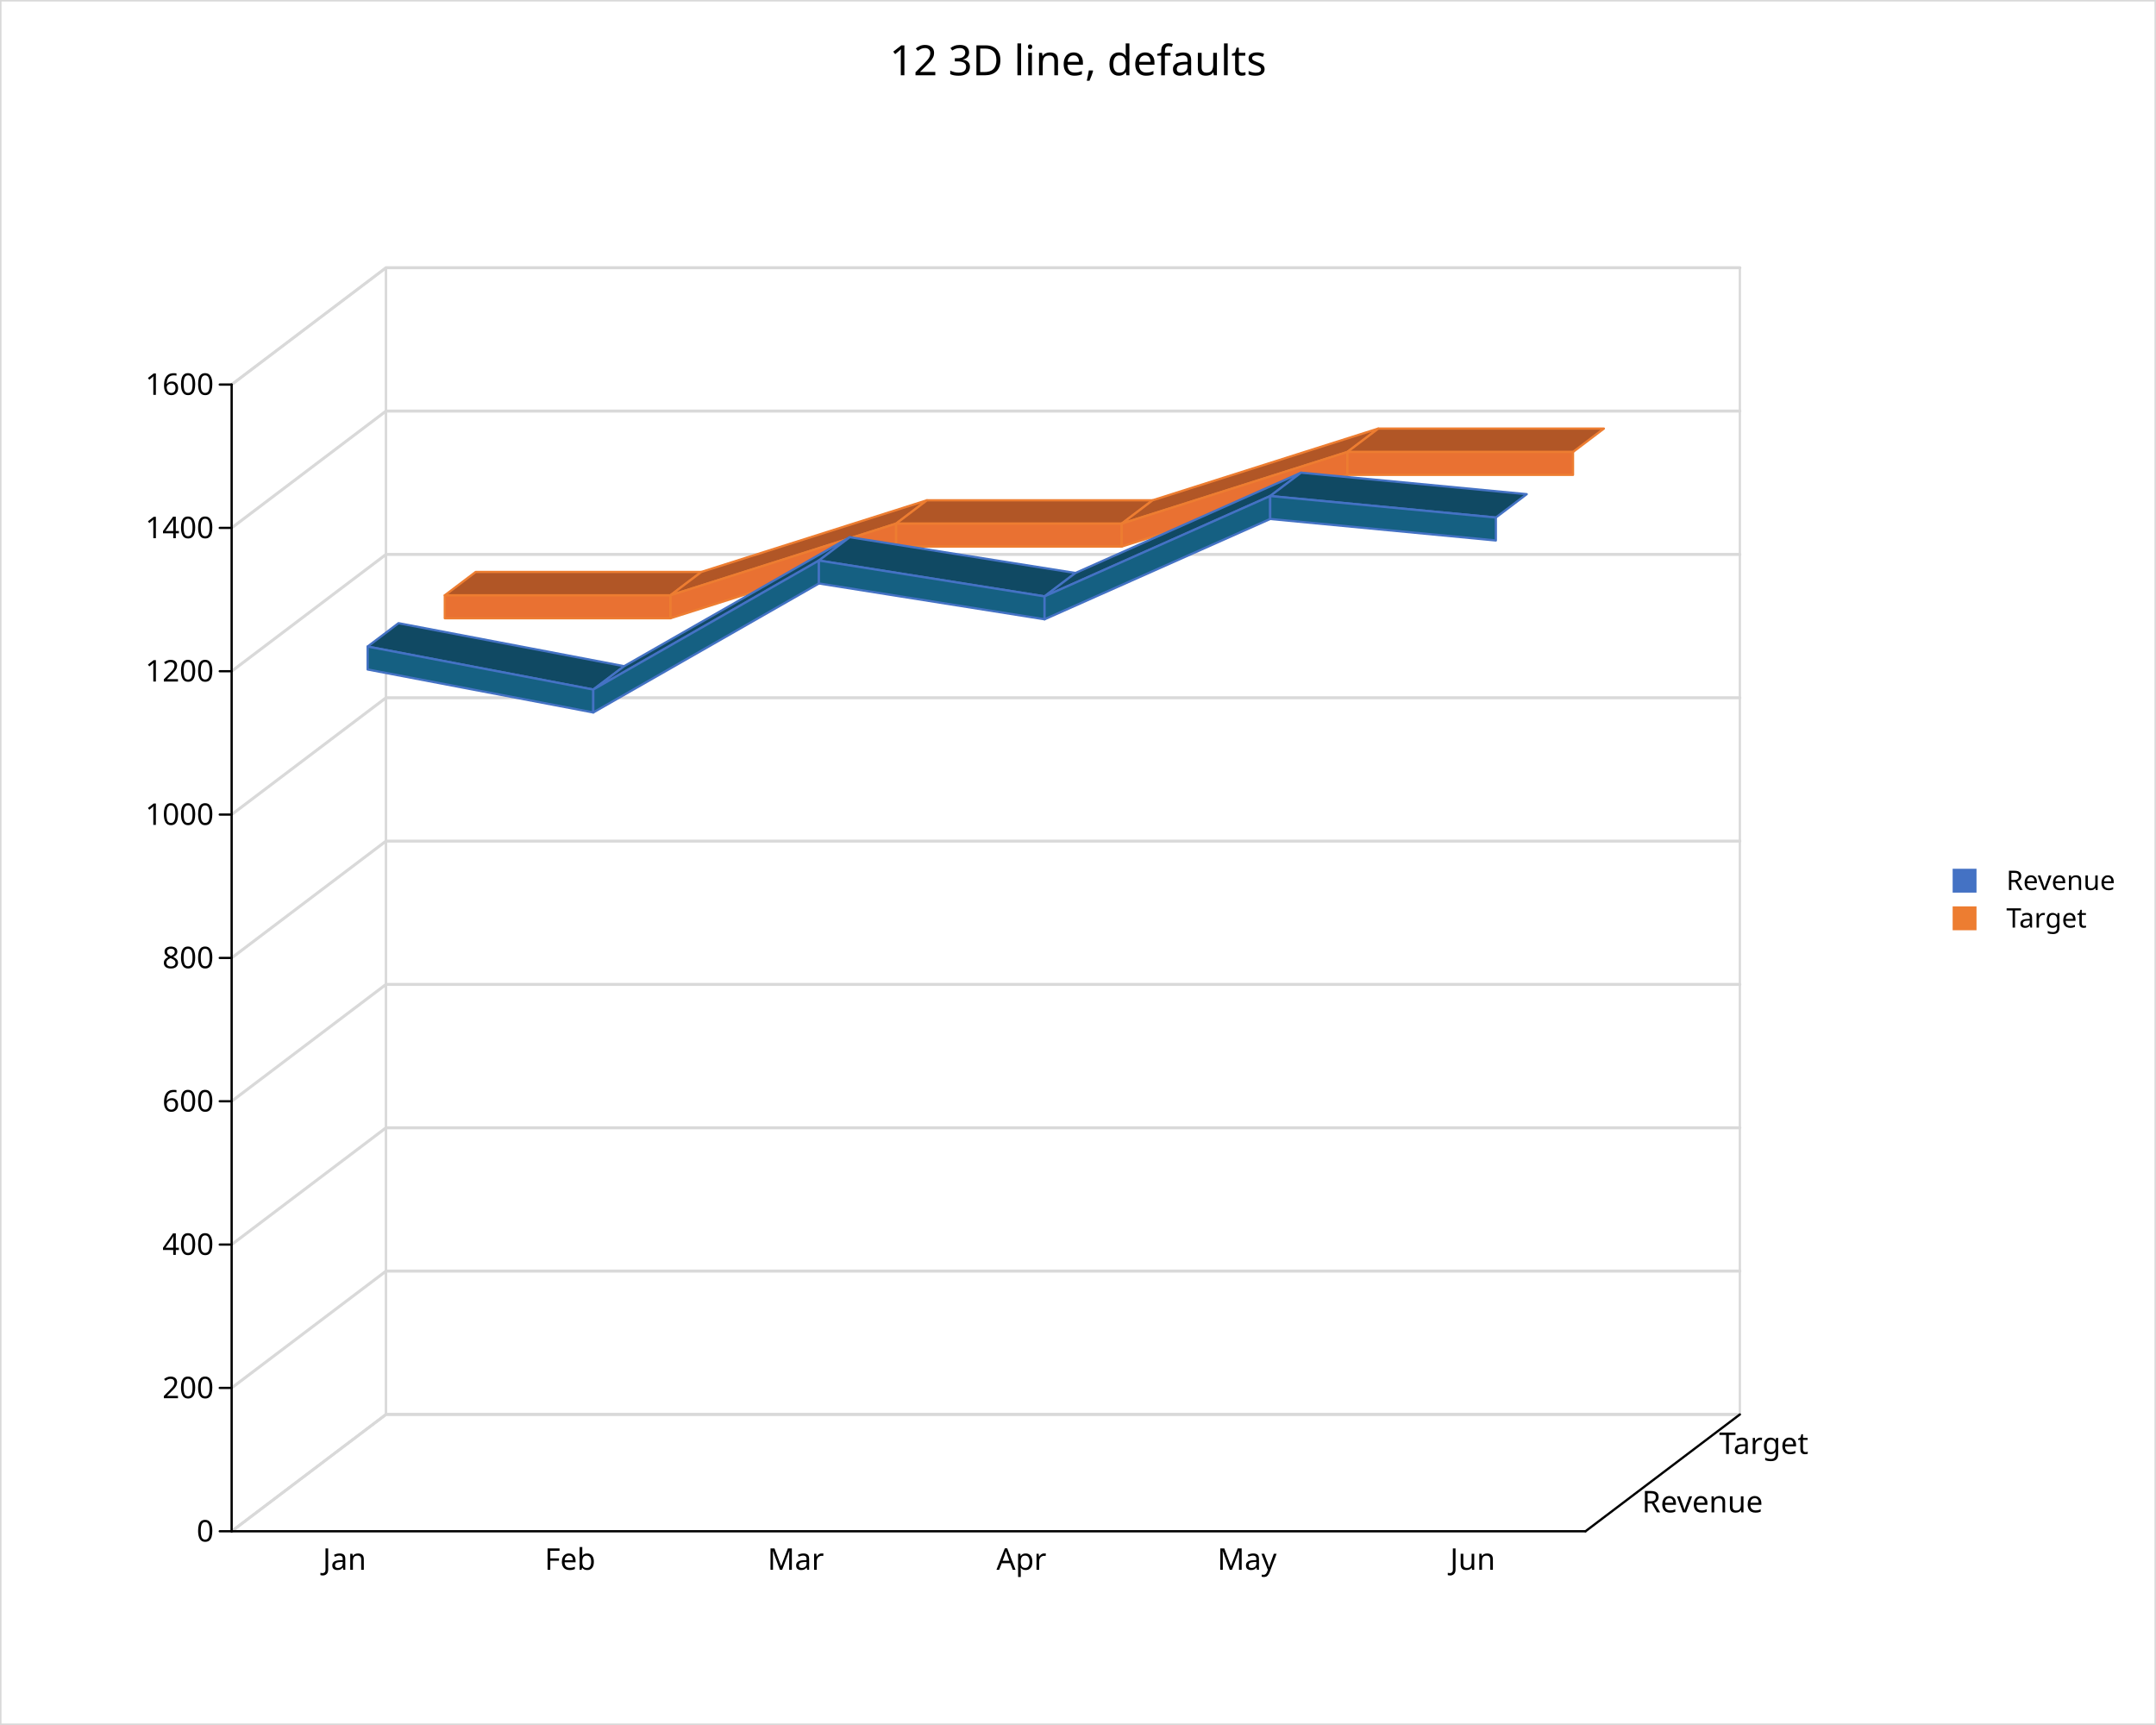
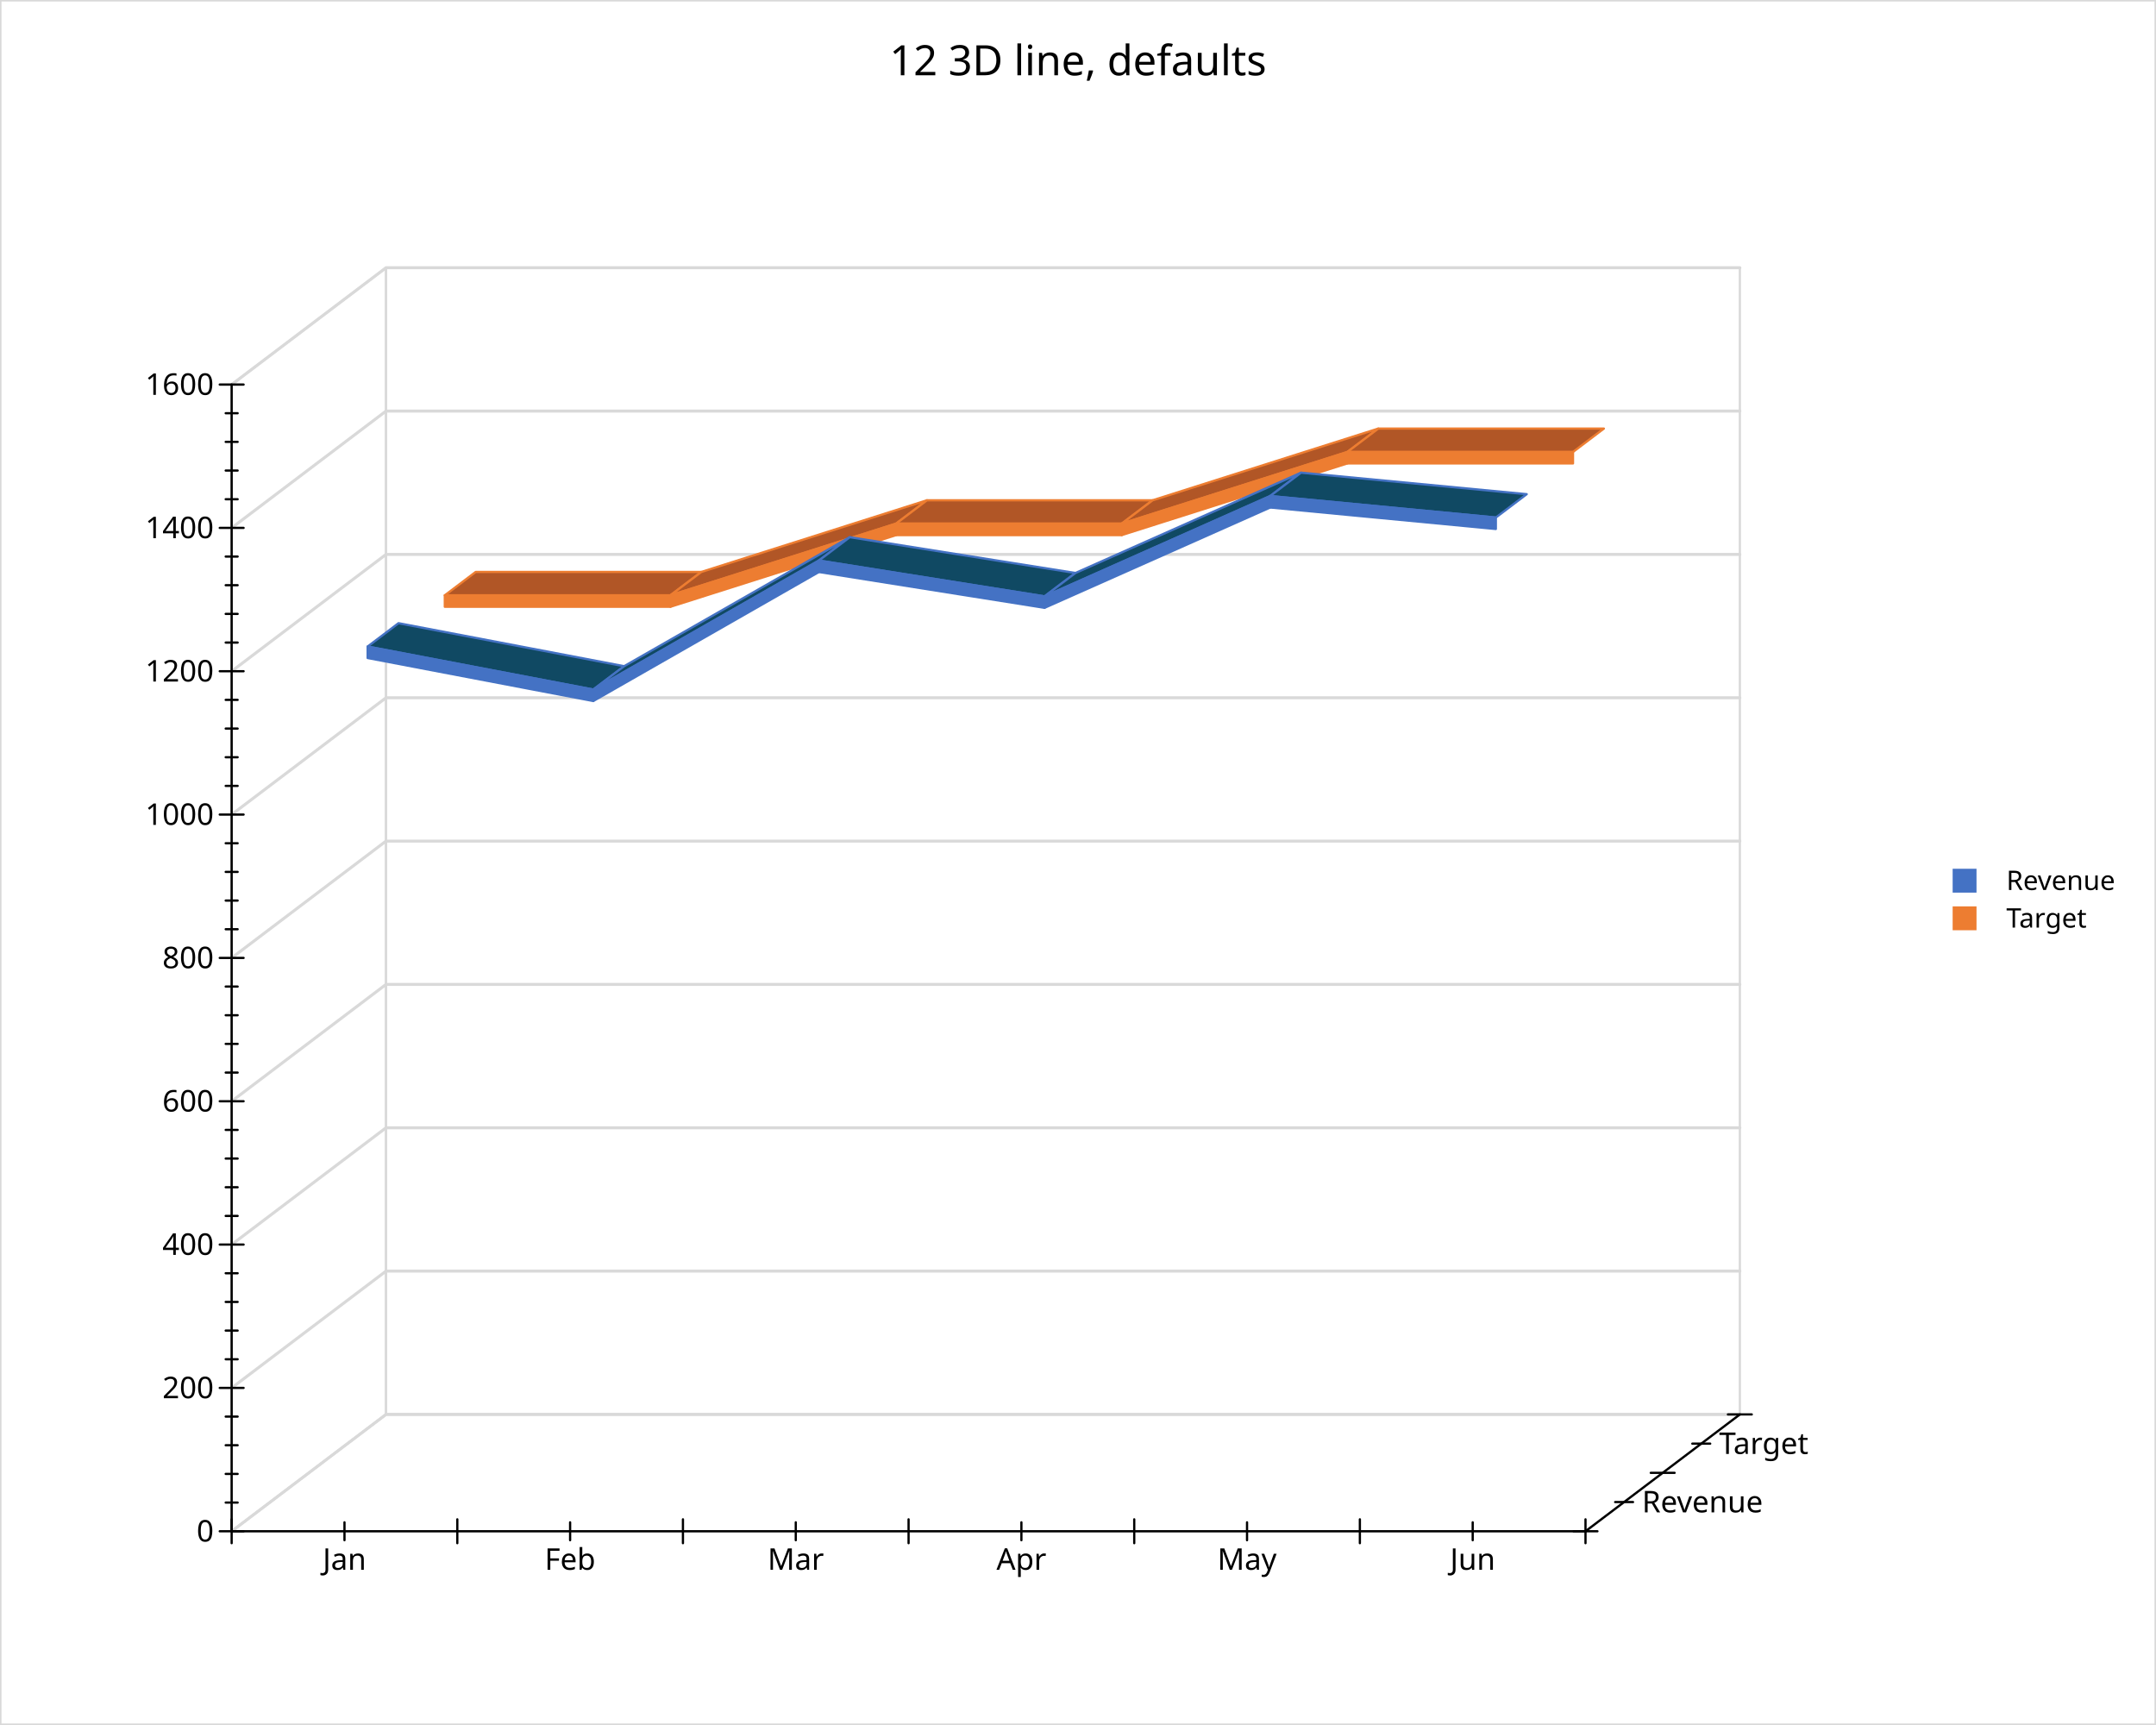
<svg xmlns="http://www.w3.org/2000/svg" class="svglite" data-engine-version="2.0" width="720.00pt" height="576.00pt" viewBox="0 0 720.00 576.00">
  <defs>
    <style type="text/css">
    .svglite line, .svglite polyline, .svglite polygon, .svglite path, .svglite rect, .svglite circle {
      fill: none;
      stroke: #000000;
      stroke-linecap: round;
      stroke-linejoin: round;
      stroke-miterlimit: 10.00;
    }
  </style>
  </defs>
  <rect width="100%" height="100%" style="stroke: none; fill: #FFFFFF;" />
  <defs>
    <clipPath id="cpMC4wMHw3MjAuMDB8MC4wMHw1NzYuMDA=">
      <rect x="0.00" y="0.00" width="720.00" height="576.00" />
    </clipPath>
  </defs>
  <g clip-path="url(#cpMC4wMHw3MjAuMDB8MC4wMHw1NzYuMDA=)">
    <rect x="0.00" y="0.00" width="720.00" height="576.00" style="stroke-width: 1.00; stroke: #D9D9D9; fill: #FFFFFF;" />
    <text x="360.00" y="25.14" text-anchor="middle" style="font-size: 14.00px; font-family: sans;" textLength="119.86px" lengthAdjust="spacingAndGlyphs">12 3D line, defaults</text>
    <polygon points="128.91,472.30 581.03,472.30 581.03,89.40 128.91,89.40 " style="stroke-width: 0.75; stroke: #D9D9D9; fill: none;" />
    <polygon points="77.36,511.31 128.91,472.30 128.91,89.40 77.36,128.41 " style="stroke-width: 0.75; stroke: #D9D9D9; fill: none;" />
    <polygon points="77.36,511.31 529.48,511.31 581.03,472.30 128.91,472.30 " style="stroke-width: 0.75; stroke: #D9D9D9; fill: none;" />
    <polyline points="77.36,511.31 128.91,472.30 581.03,472.30 " style="stroke-width: 1.00; stroke: #D9D9D9;" />
    <polyline points="77.36,463.44 128.91,424.44 581.03,424.44 " style="stroke-width: 1.00; stroke: #D9D9D9;" />
    <polyline points="77.36,415.58 128.91,376.58 581.03,376.58 " style="stroke-width: 1.00; stroke: #D9D9D9;" />
    <polyline points="77.36,367.72 128.91,328.71 581.03,328.71 " style="stroke-width: 1.00; stroke: #D9D9D9;" />
    <polyline points="77.36,319.86 128.91,280.85 581.03,280.85 " style="stroke-width: 1.00; stroke: #D9D9D9;" />
    <polyline points="77.36,271.99 128.91,232.99 581.03,232.99 " style="stroke-width: 1.00; stroke: #D9D9D9;" />
    <polyline points="77.36,224.13 128.91,185.13 581.03,185.13 " style="stroke-width: 1.00; stroke: #D9D9D9;" />
    <polyline points="77.36,176.27 128.91,137.26 581.03,137.26 " style="stroke-width: 1.00; stroke: #D9D9D9;" />
    <polyline points="77.36,128.41 128.91,89.40 581.03,89.40 " style="stroke-width: 1.00; stroke: #D9D9D9;" />
    <polyline points="77.36,511.31 77.36,128.41 " style="stroke-width: 0.75;" />
    <polyline points="77.36,511.31 529.48,511.31 " style="stroke-width: 0.75;" />
-     <polyline points="77.36,511.31 73.38,511.31 " style="stroke-width: 0.75;" />
+     <polyline points="73.38,511.31 81.35,511.31 " style="stroke-width: 0.75;" />
+     <polyline points="73.38,463.44 81.35,463.44 " style="stroke-width: 0.75;" />
+     <polyline points="73.38,415.58 81.35,415.58 " style="stroke-width: 0.75;" />
+     <polyline points="73.38,367.72 81.35,367.72 " style="stroke-width: 0.75;" />
+     <polyline points="73.38,319.86 81.35,319.86 " style="stroke-width: 0.75;" />
+     <polyline points="73.38,271.99 81.35,271.99 " style="stroke-width: 0.75;" />
+     <polyline points="73.38,224.13 81.35,224.13 " style="stroke-width: 0.75;" />
+     <polyline points="73.38,176.27 81.35,176.27 " style="stroke-width: 0.75;" />
+     <polyline points="73.38,128.41 81.35,128.41 " style="stroke-width: 0.75;" />
+     <polyline points="75.37,501.73 79.36,501.73 " style="stroke-width: 0.75;" />
+     <polyline points="75.37,492.16 79.36,492.16 " style="stroke-width: 0.75;" />
+     <polyline points="75.37,482.59 79.36,482.59 " style="stroke-width: 0.75;" />
+     <polyline points="75.37,473.02 79.36,473.02 " style="stroke-width: 0.75;" />
+     <polyline points="75.37,453.87 79.36,453.87 " style="stroke-width: 0.75;" />
+     <polyline points="75.37,444.30 79.36,444.30 " style="stroke-width: 0.75;" />
+     <polyline points="75.37,434.73 79.36,434.73 " style="stroke-width: 0.75;" />
+     <polyline points="75.37,425.15 79.36,425.15 " style="stroke-width: 0.75;" />
+     <polyline points="75.37,406.01 79.36,406.01 " style="stroke-width: 0.75;" />
+     <polyline points="75.37,396.44 79.36,396.44 " style="stroke-width: 0.75;" />
+     <polyline points="75.37,386.86 79.36,386.86 " style="stroke-width: 0.75;" />
+     <polyline points="75.37,377.29 79.36,377.29 " style="stroke-width: 0.75;" />
+     <polyline points="75.37,358.15 79.36,358.15 " style="stroke-width: 0.75;" />
+     <polyline points="75.37,348.57 79.36,348.57 " style="stroke-width: 0.75;" />
+     <polyline points="75.37,339.00 79.36,339.00 " style="stroke-width: 0.75;" />
+     <polyline points="75.37,329.43 79.36,329.43 " style="stroke-width: 0.75;" />
+     <polyline points="75.37,310.28 79.36,310.28 " style="stroke-width: 0.75;" />
+     <polyline points="75.37,300.71 79.36,300.71 " style="stroke-width: 0.75;" />
+     <polyline points="75.37,291.14 79.36,291.14 " style="stroke-width: 0.75;" />
+     <polyline points="75.37,281.57 79.36,281.57 " style="stroke-width: 0.75;" />
+     <polyline points="75.37,262.42 79.36,262.42 " style="stroke-width: 0.75;" />
+     <polyline points="75.37,252.85 79.36,252.85 " style="stroke-width: 0.75;" />
+     <polyline points="75.37,243.28 79.36,243.28 " style="stroke-width: 0.75;" />
+     <polyline points="75.37,233.70 79.36,233.70 " style="stroke-width: 0.75;" />
+     <polyline points="75.37,214.56 79.36,214.56 " style="stroke-width: 0.75;" />
+     <polyline points="75.37,204.99 79.36,204.99 " style="stroke-width: 0.75;" />
+     <polyline points="75.37,195.41 79.36,195.41 " style="stroke-width: 0.75;" />
+     <polyline points="75.37,185.84 79.36,185.84 " style="stroke-width: 0.75;" />
+     <polyline points="75.37,166.70 79.36,166.70 " style="stroke-width: 0.75;" />
+     <polyline points="75.37,157.12 79.36,157.12 " style="stroke-width: 0.75;" />
+     <polyline points="75.37,147.55 79.36,147.55 " style="stroke-width: 0.75;" />
+     <polyline points="75.37,137.98 79.36,137.98 " style="stroke-width: 0.75;" />
+     <polyline points="77.36,515.29 77.36,507.32 " style="stroke-width: 0.75;" />
+     <polyline points="152.72,515.29 152.72,507.32 " style="stroke-width: 0.75;" />
+     <polyline points="228.07,515.29 228.07,507.32 " style="stroke-width: 0.75;" />
+     <polyline points="303.42,515.29 303.42,507.32 " style="stroke-width: 0.75;" />
+     <polyline points="378.78,515.29 378.78,507.32 " style="stroke-width: 0.75;" />
+     <polyline points="454.13,515.29 454.13,507.32 " style="stroke-width: 0.75;" />
+     <polyline points="529.48,515.29 529.48,507.32 " style="stroke-width: 0.75;" />
+     <polyline points="115.04,514.30 115.04,508.32 " style="stroke-width: 0.75;" />
+     <polyline points="190.39,514.30 190.39,508.32 " style="stroke-width: 0.75;" />
+     <polyline points="265.75,514.30 265.75,508.32 " style="stroke-width: 0.75;" />
+     <polyline points="341.10,514.30 341.10,508.32 " style="stroke-width: 0.75;" />
+     <polyline points="416.45,514.30 416.45,508.32 " style="stroke-width: 0.75;" />
+     <polyline points="491.81,514.30 491.81,508.32 " style="stroke-width: 0.75;" />
    <text x="71.39" y="514.75" text-anchor="end" style="font-size: 10.00px; font-family: sans;" textLength="5.56px" lengthAdjust="spacingAndGlyphs">0</text>
-     <polyline points="77.36,463.44 73.38,463.44 " style="stroke-width: 0.75;" />
    <text x="71.39" y="466.89" text-anchor="end" style="font-size: 10.00px; font-family: sans;" textLength="16.69px" lengthAdjust="spacingAndGlyphs">200</text>
-     <polyline points="77.36,415.58 73.38,415.58 " style="stroke-width: 0.75;" />
    <text x="71.39" y="419.02" text-anchor="end" style="font-size: 10.00px; font-family: sans;" textLength="16.69px" lengthAdjust="spacingAndGlyphs">400</text>
-     <polyline points="77.36,367.72 73.38,367.72 " style="stroke-width: 0.75;" />
    <text x="71.39" y="371.16" text-anchor="end" style="font-size: 10.00px; font-family: sans;" textLength="16.69px" lengthAdjust="spacingAndGlyphs">600</text>
-     <polyline points="77.36,319.86 73.38,319.86 " style="stroke-width: 0.75;" />
    <text x="71.39" y="323.30" text-anchor="end" style="font-size: 10.00px; font-family: sans;" textLength="16.69px" lengthAdjust="spacingAndGlyphs">800</text>
-     <polyline points="77.36,271.99 73.38,271.99 " style="stroke-width: 0.75;" />
    <text x="71.39" y="275.44" text-anchor="end" style="font-size: 10.00px; font-family: sans;" textLength="22.25px" lengthAdjust="spacingAndGlyphs">1000</text>
-     <polyline points="77.36,224.13 73.38,224.13 " style="stroke-width: 0.75;" />
    <text x="71.39" y="227.57" text-anchor="end" style="font-size: 10.00px; font-family: sans;" textLength="22.25px" lengthAdjust="spacingAndGlyphs">1200</text>
-     <polyline points="77.36,176.27 73.38,176.27 " style="stroke-width: 0.75;" />
    <text x="71.39" y="179.71" text-anchor="end" style="font-size: 10.00px; font-family: sans;" textLength="22.25px" lengthAdjust="spacingAndGlyphs">1400</text>
-     <polyline points="77.36,128.41 73.38,128.41 " style="stroke-width: 0.75;" />
    <text x="71.39" y="131.85" text-anchor="end" style="font-size: 10.00px; font-family: sans;" textLength="22.25px" lengthAdjust="spacingAndGlyphs">1600</text>
    <text x="115.04" y="524.17" text-anchor="middle" style="font-size: 10.00px; font-family: sans;" textLength="16.13px" lengthAdjust="spacingAndGlyphs">Jan</text>
    <text x="190.39" y="524.17" text-anchor="middle" style="font-size: 10.00px; font-family: sans;" textLength="17.23px" lengthAdjust="spacingAndGlyphs">Feb</text>
    <text x="265.75" y="524.17" text-anchor="middle" style="font-size: 10.00px; font-family: sans;" textLength="17.23px" lengthAdjust="spacingAndGlyphs">Mar</text>
    <text x="341.10" y="524.17" text-anchor="middle" style="font-size: 10.00px; font-family: sans;" textLength="15.56px" lengthAdjust="spacingAndGlyphs">Apr</text>
    <text x="416.45" y="524.17" text-anchor="middle" style="font-size: 10.00px; font-family: sans;" textLength="18.90px" lengthAdjust="spacingAndGlyphs">May</text>
    <text x="491.81" y="524.17" text-anchor="middle" style="font-size: 10.00px; font-family: sans;" textLength="16.13px" lengthAdjust="spacingAndGlyphs">Jun</text>
    <polyline points="529.48,511.31 581.03,472.30 " style="stroke-width: 0.75;" />
+     <polyline points="525.50,511.31 533.47,511.31 " style="stroke-width: 0.75;" />
+     <polyline points="551.27,491.80 559.24,491.80 " style="stroke-width: 0.75;" />
+     <polyline points="577.04,472.30 585.01,472.30 " style="stroke-width: 0.75;" />
+     <polyline points="539.38,501.56 545.36,501.56 " style="stroke-width: 0.75;" />
+     <polyline points="565.15,482.05 571.13,482.05 " style="stroke-width: 0.75;" />
    <text x="548.35" y="505.00" style="font-size: 10.00px; font-family: sans;" textLength="40.04px" lengthAdjust="spacingAndGlyphs">Revenue</text>
    <text x="574.12" y="485.49" style="font-size: 10.00px; font-family: sans;" textLength="28.90px" lengthAdjust="spacingAndGlyphs">Target</text>
    <polygon points="148.54,198.78 223.90,198.78 234.21,190.98 158.85,190.98 " style="stroke-width: 0.75; stroke: #ED7D31; fill: #B15626;" />
-     <polygon points="148.54,206.44 223.90,206.44 223.90,198.78 148.54,198.78 " style="stroke-width: 0.75; stroke: #ED7D31; fill: #E97132;" />
+     <polygon points="148.54,202.61 223.90,202.61 223.90,198.78 148.54,198.78 " style="stroke-width: 0.75; stroke: #ED7D31; fill: #ED7D31;" />
    <polygon points="223.90,198.78 299.25,174.85 309.56,167.05 234.21,190.98 " style="stroke-width: 0.75; stroke: #ED7D31; fill: #B15626;" />
-     <polygon points="223.90,206.44 299.25,182.50 299.25,174.85 223.90,198.78 " style="stroke-width: 0.75; stroke: #ED7D31; fill: #E97132;" />
+     <polygon points="223.90,202.61 299.25,178.68 299.25,174.85 223.90,198.78 " style="stroke-width: 0.75; stroke: #ED7D31; fill: #ED7D31;" />
    <polygon points="299.25,174.85 374.60,174.85 384.91,167.05 309.56,167.05 " style="stroke-width: 0.75; stroke: #ED7D31; fill: #B15626;" />
-     <polygon points="299.25,182.50 374.60,182.50 374.60,174.85 299.25,174.85 " style="stroke-width: 0.75; stroke: #ED7D31; fill: #E97132;" />
+     <polygon points="299.25,178.68 374.60,178.68 374.60,174.85 299.25,174.85 " style="stroke-width: 0.75; stroke: #ED7D31; fill: #ED7D31;" />
    <polygon points="374.60,174.85 449.96,150.92 460.27,143.11 384.91,167.05 " style="stroke-width: 0.75; stroke: #ED7D31; fill: #B15626;" />
-     <polygon points="374.60,182.50 449.96,158.57 449.96,150.92 374.60,174.85 " style="stroke-width: 0.75; stroke: #ED7D31; fill: #E97132;" />
+     <polygon points="374.60,178.68 449.96,154.74 449.96,150.92 374.60,174.85 " style="stroke-width: 0.75; stroke: #ED7D31; fill: #ED7D31;" />
    <polygon points="449.96,150.92 525.31,150.92 535.62,143.11 460.27,143.11 " style="stroke-width: 0.75; stroke: #ED7D31; fill: #B15626;" />
-     <polygon points="449.96,158.57 525.31,158.57 525.31,150.92 449.96,150.92 " style="stroke-width: 0.75; stroke: #ED7D31; fill: #E97132;" />
+     <polygon points="449.96,154.74 525.31,154.74 525.31,150.92 449.96,150.92 " style="stroke-width: 0.75; stroke: #ED7D31; fill: #ED7D31;" />
    <polygon points="122.77,215.89 198.13,230.25 208.43,222.45 133.08,208.09 " style="stroke-width: 0.75; stroke: #4472C4; fill: #104963;" />
-     <polygon points="122.77,223.55 198.13,237.90 198.13,230.25 122.77,215.89 " style="stroke-width: 0.75; stroke: #4472C4; fill: #156082;" />
+     <polygon points="122.77,219.72 198.13,234.08 198.13,230.25 122.77,215.89 " style="stroke-width: 0.75; stroke: #4472C4; fill: #4472C4;" />
    <polygon points="198.13,230.25 273.48,187.17 283.79,179.37 208.43,222.45 " style="stroke-width: 0.75; stroke: #4472C4; fill: #104963;" />
-     <polygon points="198.13,237.90 273.48,194.83 273.48,187.17 198.13,230.25 " style="stroke-width: 0.75; stroke: #4472C4; fill: #156082;" />
+     <polygon points="198.13,234.08 273.48,191.00 273.48,187.17 198.13,230.25 " style="stroke-width: 0.75; stroke: #4472C4; fill: #4472C4;" />
    <polygon points="273.48,187.17 348.83,199.14 359.14,191.33 283.79,179.37 " style="stroke-width: 0.75; stroke: #4472C4; fill: #104963;" />
-     <polygon points="273.48,194.83 348.83,206.79 348.83,199.14 273.48,187.17 " style="stroke-width: 0.75; stroke: #4472C4; fill: #156082;" />
+     <polygon points="273.48,191.00 348.83,202.96 348.83,199.14 273.48,187.17 " style="stroke-width: 0.75; stroke: #4472C4; fill: #4472C4;" />
    <polygon points="348.83,199.14 424.19,165.63 434.49,157.83 359.14,191.33 " style="stroke-width: 0.75; stroke: #4472C4; fill: #104963;" />
-     <polygon points="348.83,206.79 424.19,173.29 424.19,165.63 348.83,199.14 " style="stroke-width: 0.75; stroke: #4472C4; fill: #156082;" />
+     <polygon points="348.83,202.96 424.19,169.46 424.19,165.63 348.83,199.14 " style="stroke-width: 0.75; stroke: #4472C4; fill: #4472C4;" />
    <polygon points="424.19,165.63 499.54,172.81 509.85,165.01 434.49,157.83 " style="stroke-width: 0.75; stroke: #4472C4; fill: #104963;" />
-     <polygon points="424.19,173.29 499.54,180.47 499.54,172.81 424.19,165.63 " style="stroke-width: 0.75; stroke: #4472C4; fill: #156082;" />
+     <polygon points="424.19,169.46 499.54,176.64 499.54,172.81 424.19,165.63 " style="stroke-width: 0.75; stroke: #4472C4; fill: #4472C4;" />
    <rect x="652.09" y="290.09" width="7.97" height="7.97" style="stroke-width: 0.75; stroke: none; fill: #4472C4;" />
    <text x="670.02" y="297.17" style="font-size: 9.00px; font-family: sans;" textLength="36.03px" lengthAdjust="spacingAndGlyphs">Revenue</text>
    <rect x="652.09" y="302.65" width="7.97" height="7.97" style="stroke-width: 0.75; stroke: none; fill: #ED7D31;" />
    <text x="670.02" y="309.73" style="font-size: 9.00px; font-family: sans;" textLength="26.01px" lengthAdjust="spacingAndGlyphs">Target</text>
  </g>
</svg>
